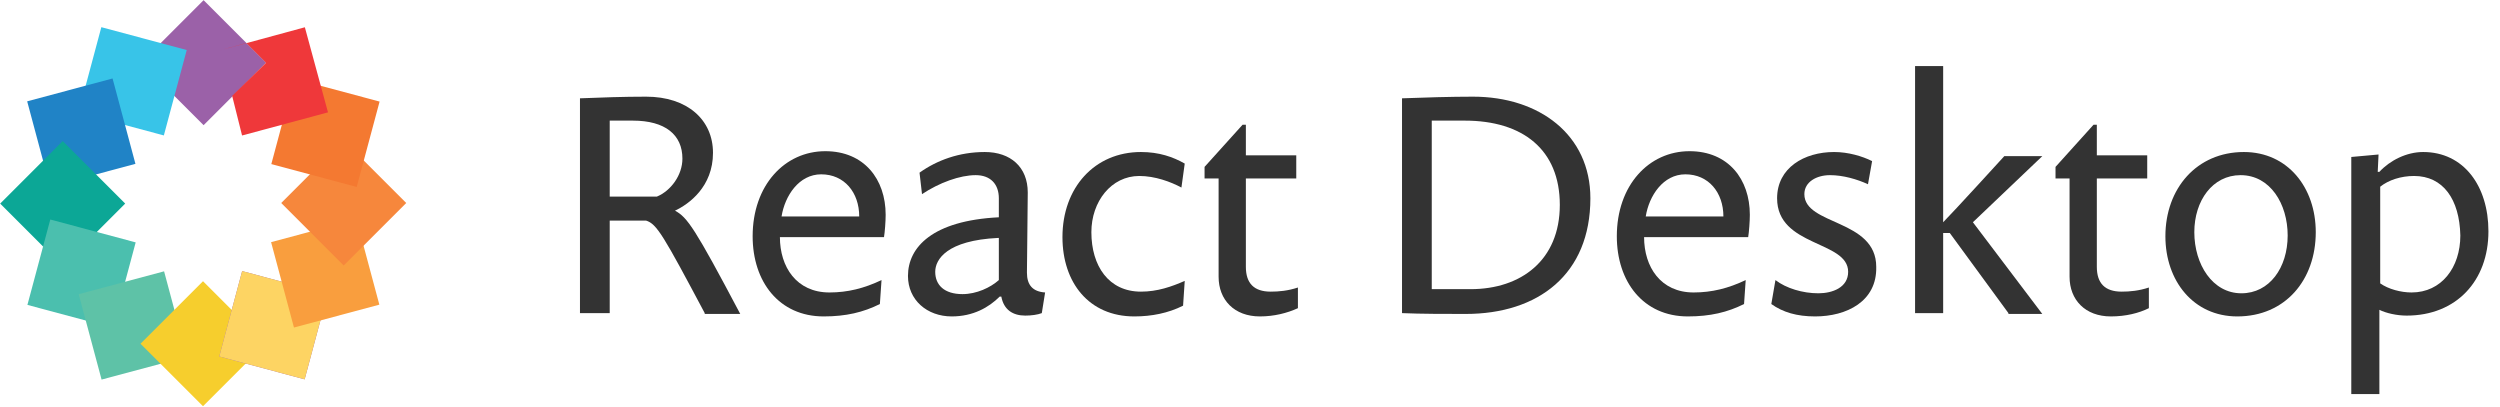
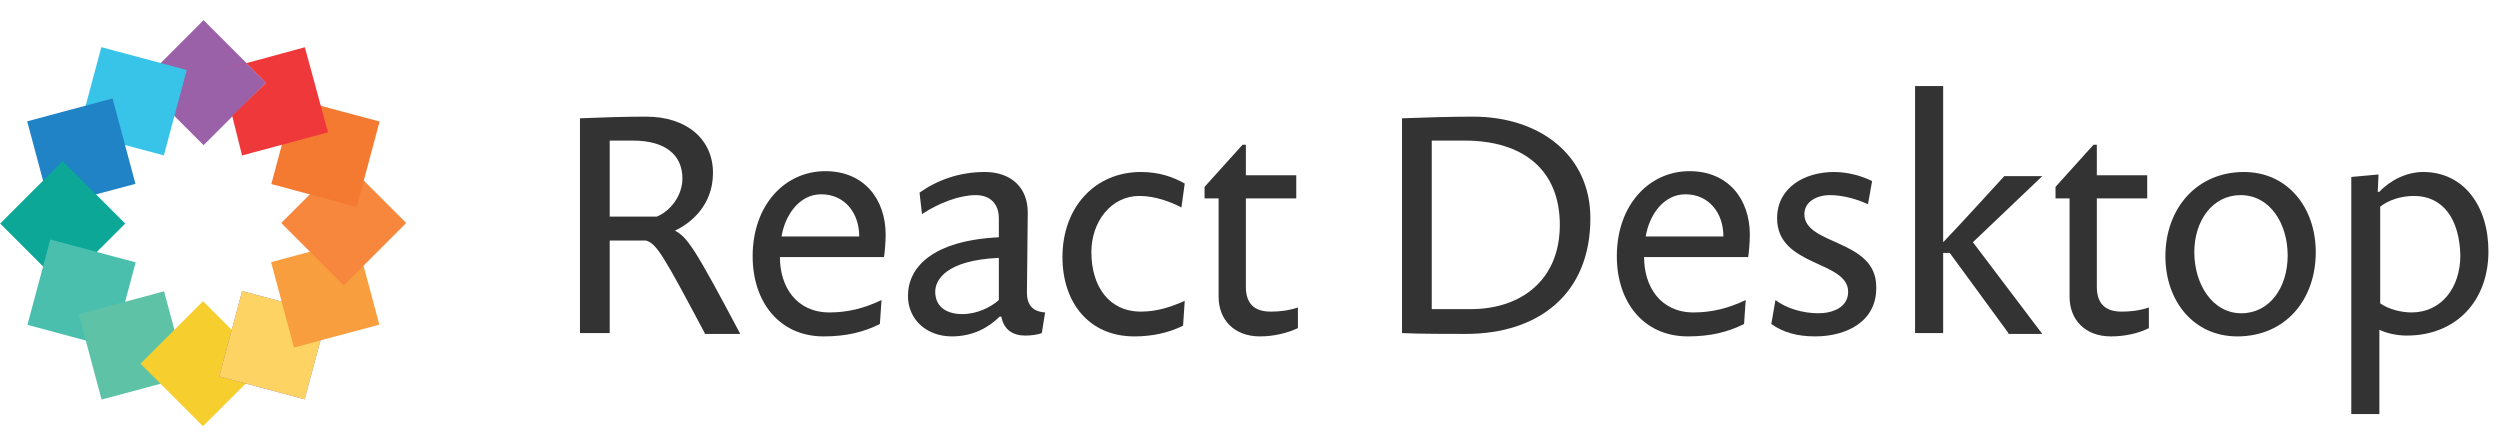
- <svg xmlns="http://www.w3.org/2000/svg" version="1.1" id="Calque_3" x="0px" y="0px" viewBox="0 0 302.6 49.2" enable-background="new 0 0 302.6 49.2" xml:space="preserve">
+ <svg xmlns="http://www.w3.org/2000/svg" version="1.1" id="Calque_3" x="0px" y="0px" viewBox="0 0 302.6 49.2" enable-background="new 0 0 302.6 49.2" xml:space="preserve" width="280" height="50">
  <g>
    <path fill="#333333" d="M85.3,37.9c-5-9.4-5.8-10.8-7.1-11.2h-4.4v11.2h-3.6V11.9c2.5-0.1,5.3-0.2,8-0.2c5,0,8.1,2.8,8.1,6.8   c0,4.1-2.9,6.2-4.6,7c1.5,0.8,2.4,2.1,7.9,12.5H85.3z M76.6,14.6h-2.8v9.2h5.7c1.7-0.7,3.1-2.6,3.1-4.6   C82.6,16.3,80.5,14.6,76.6,14.6z" />
    <path fill="#333333" d="M107,28.7H94.4c0,3.6,2,6.7,6,6.7c2.2,0,4.2-0.5,6.3-1.5l-0.2,2.9c-2,1-4.1,1.5-6.8,1.5   c-5.4,0-8.6-4.2-8.6-9.7c0-6.2,3.9-10.3,8.8-10.3c4.7,0,7.3,3.4,7.3,7.7C107.2,26.8,107.1,28.1,107,28.7z M99.4,21.1   c-2.7,0-4.4,2.6-4.8,5.1h9.4C104,23.3,102.2,21.1,99.4,21.1z" />
    <path fill="#333333" d="M126.1,37.9c-0.5,0.2-1.3,0.3-2,0.3c-1.5,0-2.6-0.7-2.9-2.3H121c-1.3,1.3-3.2,2.4-5.8,2.4   c-3,0-5.3-2-5.3-4.9c0-3.5,3-6.7,11-7.1V24c0-1.7-1-2.8-2.8-2.8c-1.9,0-4.4,0.9-6.5,2.3l-0.3-2.6c2.1-1.5,4.8-2.5,7.9-2.5   c3.1,0,5.2,1.8,5.2,4.9c0,1.2-0.1,8.9-0.1,9.7c0,1.5,0.7,2.3,2.2,2.4L126.1,37.9z M120.8,28.8c-6.2,0.3-7.6,2.6-7.6,4.1   c0,1.6,1.1,2.7,3.3,2.7c1.7,0,3.4-0.8,4.4-1.7V28.8z" />
    <path fill="#333333" d="M143,22.7c-1.3-0.7-3.2-1.4-5.1-1.4c-3.4,0-5.8,3.1-5.8,6.8c0,4.1,2.1,7.2,6,7.2c2,0,3.7-0.6,5.3-1.3   l-0.2,3c-1.8,0.9-3.8,1.3-5.9,1.3c-5.5,0-8.7-4.1-8.7-9.6c0-6,3.9-10.3,9.5-10.3c2.2,0,3.9,0.6,5.3,1.4L143,22.7z" />
    <path fill="#333333" d="M152.5,38.3c-3.1,0-5-2-5-4.8c0-1.2,0-6.7,0-10.3v-1.6h-1.7v-1.4l4.6-5.1h0.4v3.7h6.1v2.8h-6.1   c0,0,0,7.4,0,10.7c0,2,1,3,3,3c1,0,2.1-0.1,3.3-0.5v2.5C155.8,37.9,154.2,38.3,152.5,38.3z" />
    <path fill="#333333" d="M177.4,38c-2.4,0-5.4,0-7.7-0.1V11.9c2.6-0.1,6-0.2,8.6-0.2c8,0,14.2,4.6,14.2,12.3   C192.5,33.2,186.2,38,177.4,38z M177.3,14.6h-4V35h4.7c6.1,0,10.8-3.5,10.8-10.2C188.8,18.1,184.3,14.6,177.3,14.6z" />
    <path fill="#333333" d="M211.6,28.7H199c0,3.6,2,6.7,6,6.7c2.2,0,4.2-0.5,6.3-1.5l-0.2,2.9c-2,1-4.1,1.5-6.8,1.5   c-5.4,0-8.6-4.2-8.6-9.7c0-6.2,3.9-10.3,8.8-10.3c4.7,0,7.3,3.4,7.3,7.7C211.8,26.8,211.7,28.1,211.6,28.7z M204,21.1   c-2.7,0-4.4,2.6-4.8,5.1h9.4C208.6,23.3,206.8,21.1,204,21.1z" />
    <path fill="#333333" d="M219.7,38.3c-2.2,0-3.9-0.5-5.3-1.5l0.5-2.9c1.3,1,3.3,1.6,5.2,1.6c1.7,0,3.6-0.7,3.6-2.6   c0-3.8-8.6-3-8.6-8.9c0-3.7,3.3-5.6,6.9-5.6c1.7,0,3.4,0.5,4.6,1.1l-0.5,2.8c-1.3-0.6-3-1.1-4.6-1.1c-1.6,0-3.1,0.8-3.1,2.3   c0,3.8,8.7,3,8.7,8.8C227.2,36.5,223.5,38.3,219.7,38.3z" />
    <path fill="#333333" d="M243.1,37.9l-7.1-9.7h-0.8v9.7h-3.4V8h3.4v18.9c1.2-1.2,7.4-8,7.4-8h4.6l-8.4,8l8.4,11.1H243.1z" />
    <path fill="#333333" d="M255.5,38.3c-3.1,0-5-2-5-4.8c0-1.2,0-6.7,0-10.3v-1.6h-1.7v-1.4l4.6-5.1h0.4v3.7h6.1v2.8h-6.1   c0,0,0,7.4,0,10.7c0,2,1,3,3,3c1,0,2.1-0.1,3.3-0.5v2.5C258.9,37.9,257.3,38.3,255.5,38.3z" />
    <path fill="#333333" d="M270.8,38.3c-5.3,0-8.7-4.3-8.7-9.7c0-5.8,3.8-10.2,9.5-10.2c5.3,0,8.7,4.3,8.7,9.7   C280.3,33.9,276.6,38.3,270.8,38.3z M271.2,21.2c-3.4,0-5.6,3.1-5.6,6.9c0,3.9,2.2,7.4,5.7,7.4c3.4,0,5.6-3.1,5.6-7   C276.9,24.7,274.8,21.2,271.2,21.2z" />
    <path fill="#333333" d="M291.3,38.2c-1.2,0-2.5-0.3-3.3-0.7v10.2h-3.4V19l3.3-0.3l-0.1,2.1h0.2c1.3-1.4,3.3-2.4,5.3-2.4   c4.9,0,7.9,4.1,7.9,9.6C301.2,34,297.3,38.2,291.3,38.2z M292.2,21.3c-1.6,0-3.1,0.5-4.1,1.3v11.7c1,0.7,2.5,1.1,3.8,1.1   c3.6,0,5.9-3,5.9-6.9C297.7,24.1,295.7,21.3,292.2,21.3z" />
  </g>
  <g>
    <rect x="19.3" y="2.2" transform="matrix(0.7071 0.7071 -0.7071 0.7071 12.5509 -15.1816)" fill="#9B61A8" width="10.7" height="10.7" />
    <rect x="10.7" y="4.5" transform="matrix(0.9659 0.2588 -0.2588 0.9659 3.0954 -3.8265)" fill="#38C4E8" width="10.7" height="10.7" />
    <rect x="4.5" y="10.7" transform="matrix(0.9659 -0.2588 0.2588 0.9659 -3.8265 3.0954)" fill="#2083C6" width="10.7" height="10.7" />
    <rect x="2.2" y="19.3" transform="matrix(0.7071 -0.7071 0.7071 0.7071 -15.1816 12.5509)" fill="#0CA796" width="10.7" height="10.7" />
    <rect x="4.5" y="27.8" transform="matrix(0.2588 -0.9659 0.9659 0.2588 -24.6983 34.0568)" fill="#4BBFAE" width="10.7" height="10.7" />
    <rect x="10.7" y="34" transform="matrix(-0.2588 -0.9659 0.9659 -0.2588 -17.7764 65.0793)" fill="#5EC2A7" width="10.7" height="10.7" />
    <rect x="19.3" y="36.3" transform="matrix(-0.7071 -0.7071 0.7071 -0.7071 12.5509 88.4847)" fill="#F6CE2D" width="10.7" height="10.7" />
    <rect x="27.8" y="34" transform="matrix(-0.9659 -0.2588 0.2588 -0.9659 54.9285 85.9511)" fill="#9B61A8" width="10.7" height="10.7" />
    <rect x="27.8" y="34" transform="matrix(-0.9659 -0.2588 0.2588 -0.9659 54.9285 85.9511)" fill="#FDD463" width="10.7" height="10.7" />
    <rect x="34" y="27.8" transform="matrix(-0.9659 0.2588 -0.2588 -0.9659 85.9511 54.9285)" fill="#F99E3E" width="10.7" height="10.7" />
    <rect x="36.3" y="19.3" transform="matrix(-0.7071 0.7071 -0.7071 -0.7071 88.4847 12.5509)" fill="#F6873C" width="10.7" height="10.7" />
    <rect x="34" y="10.7" transform="matrix(-0.2588 0.9659 -0.9659 -0.2588 65.0793 -17.7764)" fill="#F47931" width="10.7" height="10.7" />
    <polygon fill="#EF383A" points="36.9,3.3 26.6,6.1 29.8,5.2 32.2,7.6 28.1,11.6 29.3,16.4 39.7,13.6  " />
  </g>
</svg>
